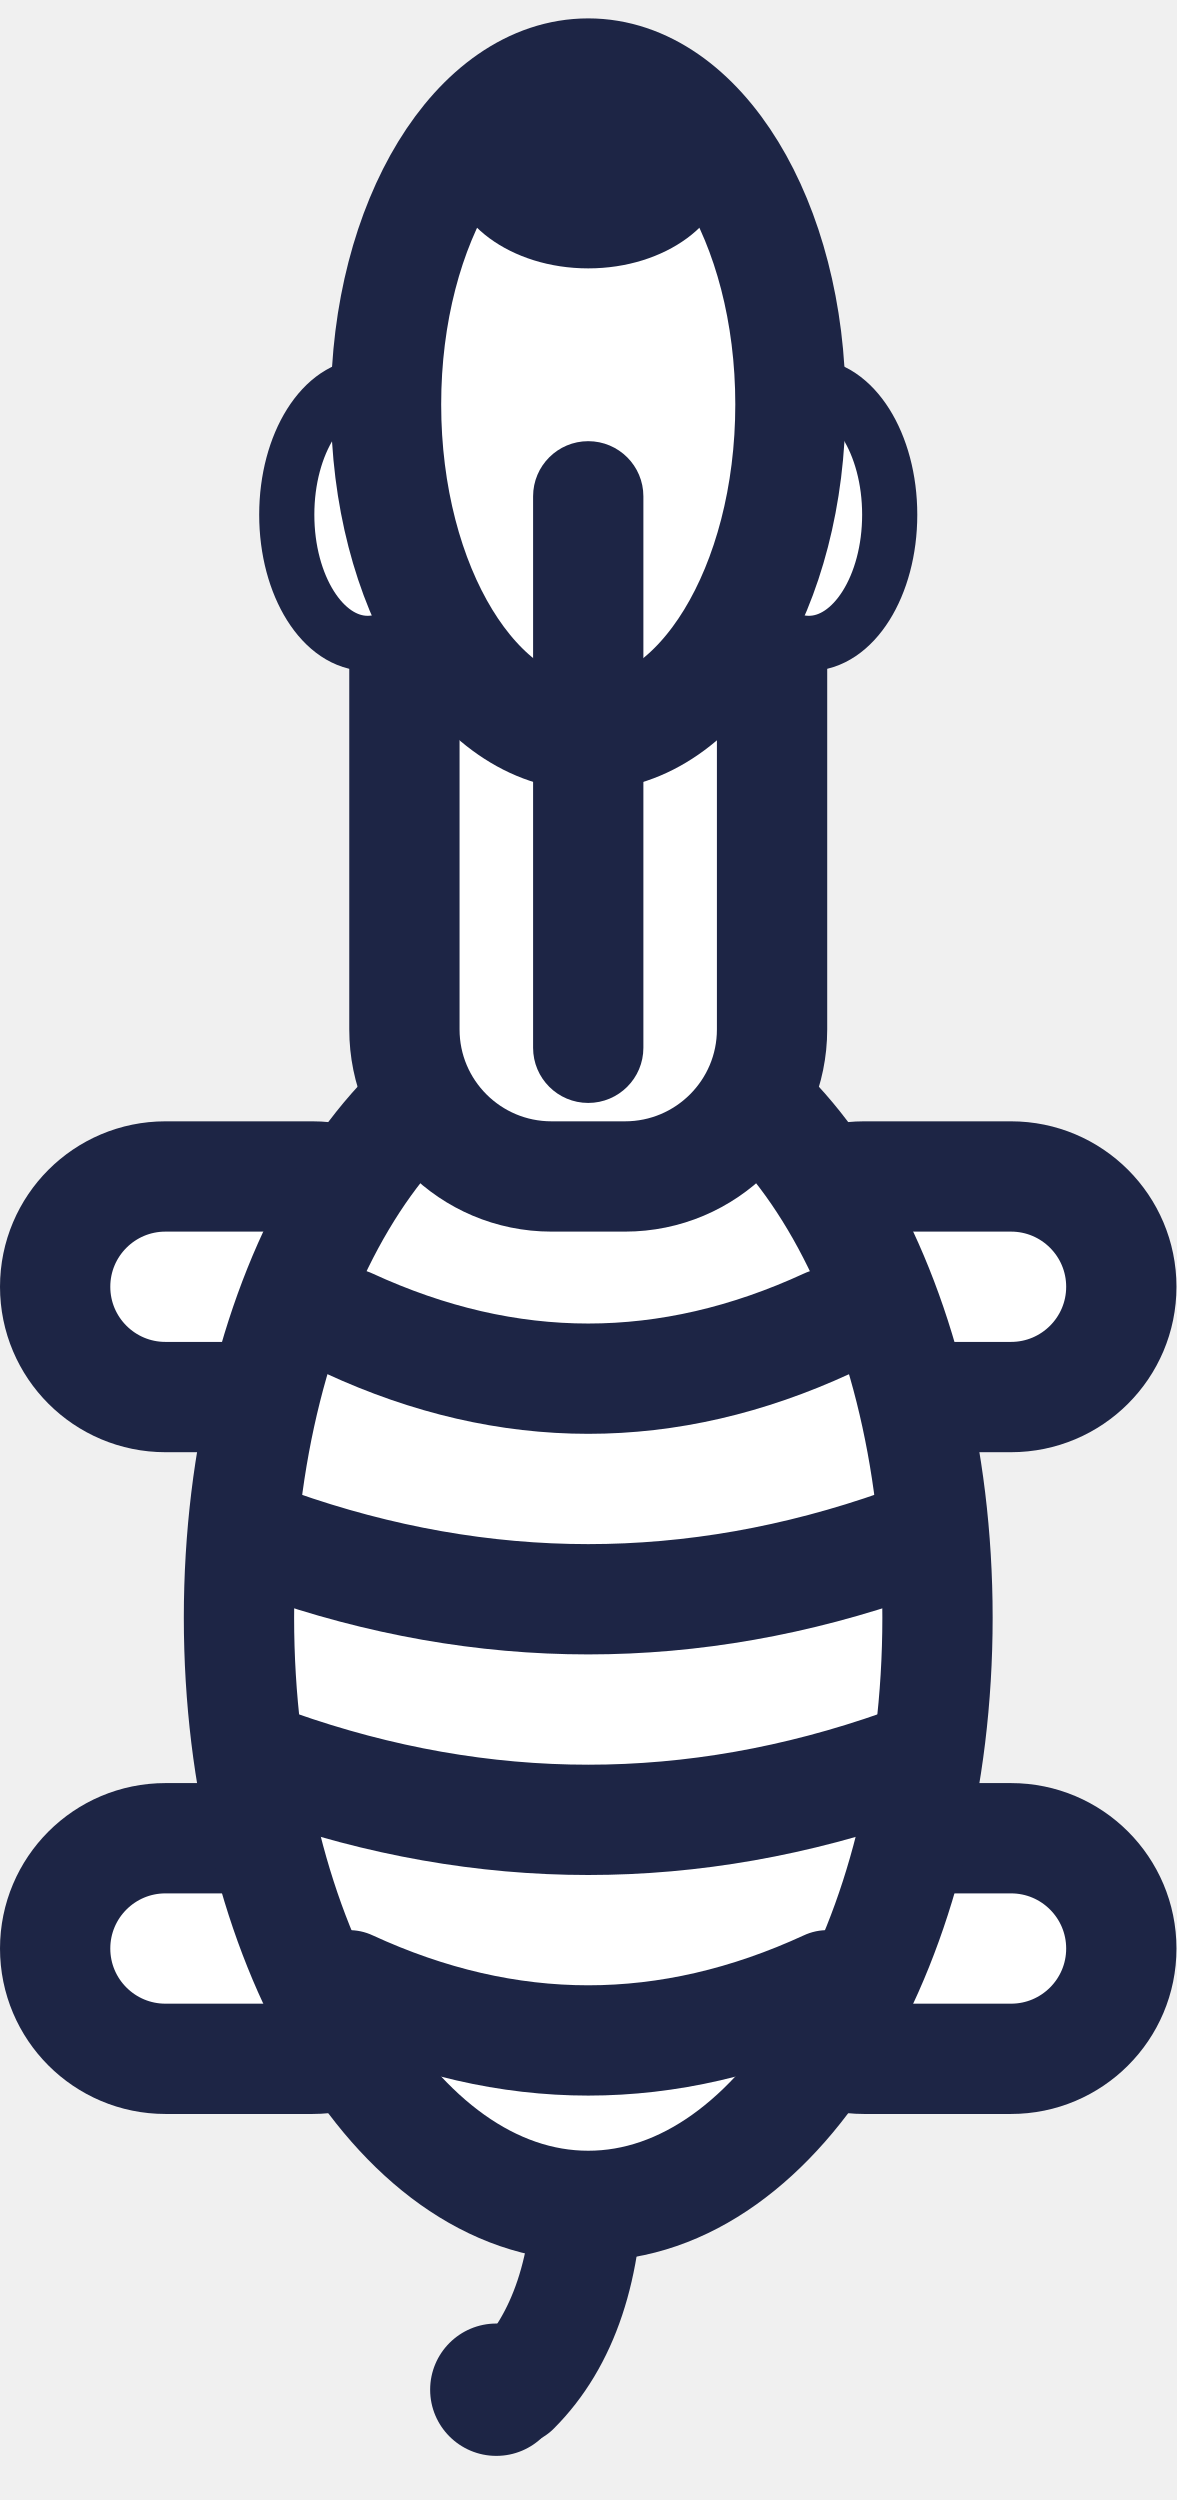
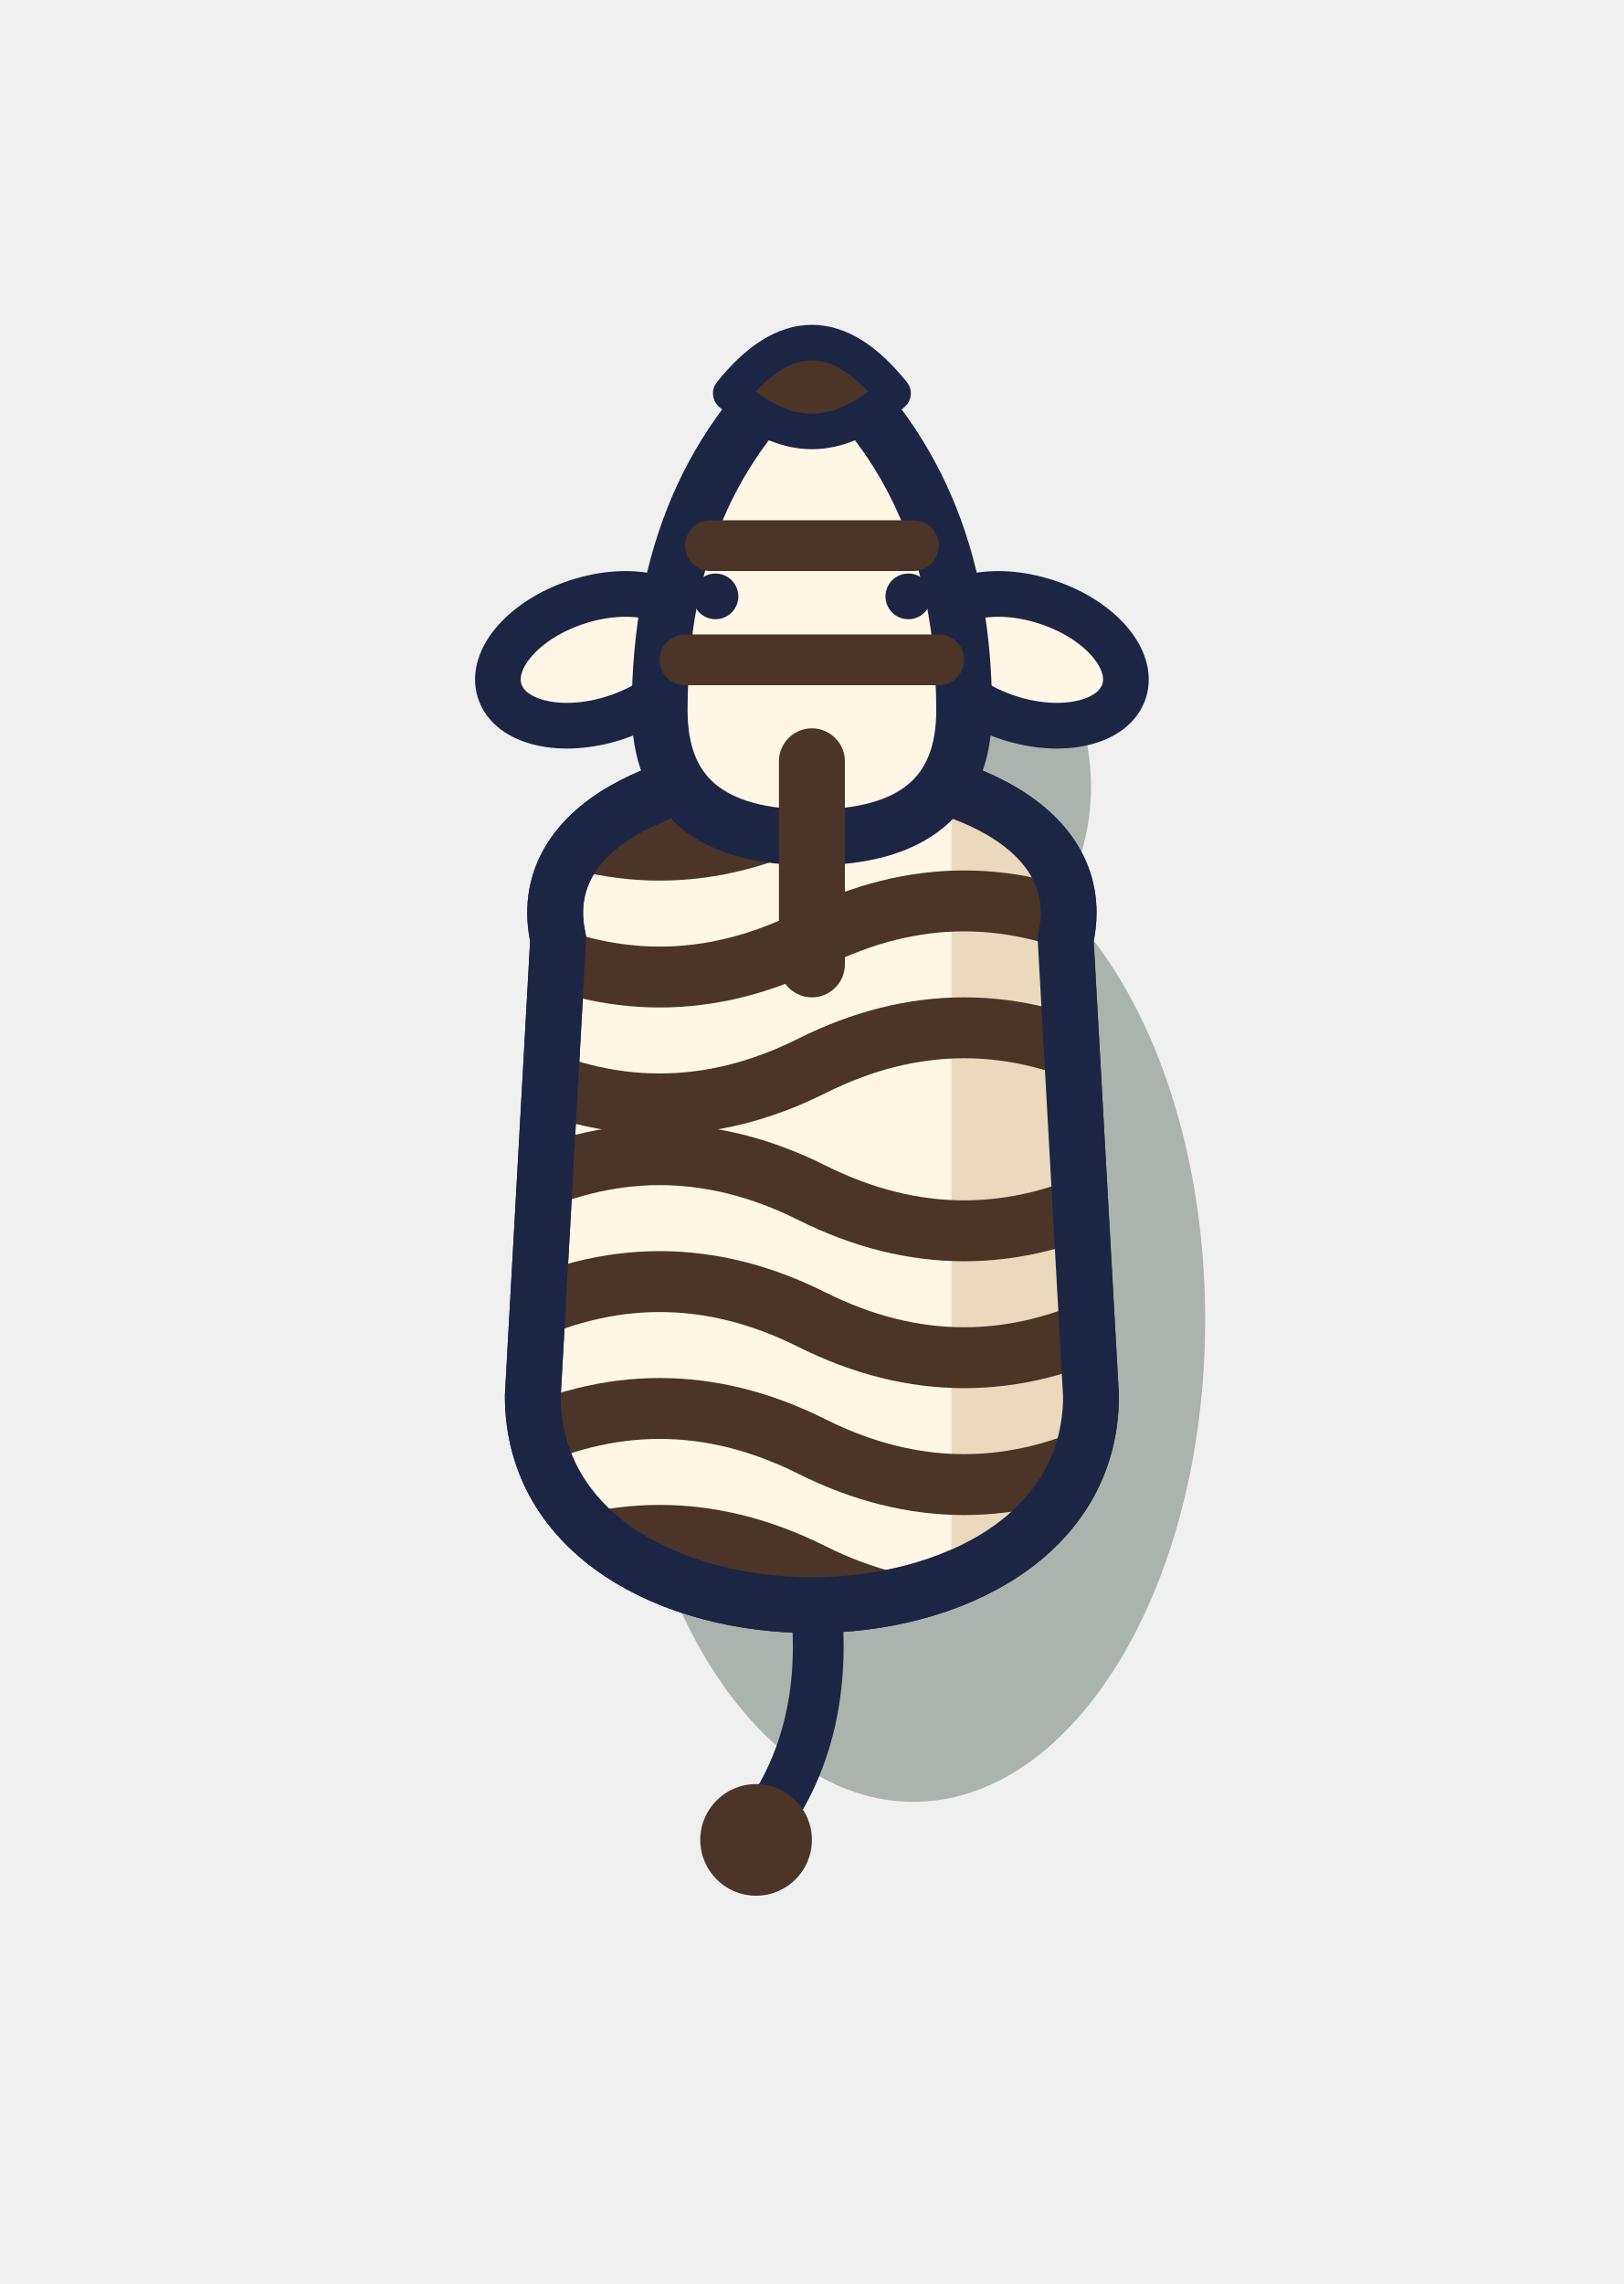
- <svg xmlns="http://www.w3.org/2000/svg" viewBox="0 0 32 68" width="32" height="68">
-   <path fill="none" stroke="#1d2545" stroke-width="3" stroke-linejoin="round" stroke-linecap="round" d="M16 59q0 4-2 6" />
-   <circle fill="#1d2545" cx="13.500" cy="65" r="1.800" />
-   <rect fill="#ffffff" stroke="#1d2545" stroke-width="3" stroke-linejoin="round" stroke-linecap="round" x="1.500" y="32" width="10" height="6" rx="3" />
-   <rect fill="#ffffff" stroke="#1d2545" stroke-width="3" stroke-linejoin="round" stroke-linecap="round" x="20.500" y="32" width="10" height="6" rx="3" />
-   <rect fill="#ffffff" stroke="#1d2545" stroke-width="3" stroke-linejoin="round" stroke-linecap="round" x="1.500" y="50" width="10" height="6" rx="3" />
-   <rect fill="#ffffff" stroke="#1d2545" stroke-width="3" stroke-linejoin="round" stroke-linecap="round" x="20.500" y="50" width="10" height="6" rx="3" />
-   <ellipse fill="#ffffff" stroke="#1d2545" stroke-width="3" stroke-linejoin="round" stroke-linecap="round" cx="16" cy="44" rx="9.500" ry="16" />
-   <path fill="none" stroke="#1d2545" stroke-width="3" stroke-linejoin="round" stroke-linecap="round" d="M9.500 36q6.500 3 13 0M7.500 42q8.500 3 17 0M7.500 48q8.500 3 17 0M9.500 54q6.500 3 13 0" />
-   <rect fill="#ffffff" stroke="#1d2545" stroke-width="3" stroke-linejoin="round" stroke-linecap="round" x="11" y="14" width="10" height="18" rx="4" />
-   <ellipse fill="#ffffff" stroke="#1d2545" stroke-width="1.5" stroke-linejoin="round" stroke-linecap="round" cx="10" cy="14" rx="2.200" ry="3.500" />
-   <ellipse fill="#ffffff" stroke="#1d2545" stroke-width="1.5" stroke-linejoin="round" stroke-linecap="round" cx="22" cy="14" rx="2.200" ry="3.500" />
-   <ellipse fill="#ffffff" stroke="#1d2545" stroke-width="3" stroke-linejoin="round" stroke-linecap="round" cx="16" cy="11" rx="5.500" ry="9" />
-   <rect fill="#1d2545" x="14.500" y="12" width="3" height="18" rx="1.500" />
-   <ellipse fill="#1d2545" cx="16" cy="4.500" rx="3.800" ry="2.800" />
+ <svg xmlns="http://www.w3.org/2000/svg" viewBox="-32 -45 64 90" stroke-linejoin="round" stroke-linecap="round" width="64" height="90">
+   <g fill="#12301f" opacity="0.32" transform="translate(4,5)">
+     <ellipse cx="0" cy="2" rx="11.500" ry="19" />
+     <ellipse cx="0" cy="-19" rx="7" ry="8" />
+   </g>
+   <path fill="none" stroke="#1d2545" stroke-width="2" d="M0 17q1 6 -2 10" />
+   <circle fill="#4a3528" cx="-2.200" cy="27.500" r="2.200" />
+   <clipPath id="fa-cp-zebra">
+     <path d="M-10 -8C-12 -17 12 -17 10 -8L11 10C11 21 -11 21 -11 10Z" />
+   </clipPath>
+   <path fill="#fff6e6" stroke="#1d2545" stroke-width="2.2" d="M-10 -8C-12 -17 12 -17 10 -8L11 10C11 21 -11 21 -11 10Z" />
+   <g clip-path="url(#fa-cp-zebra)">
+     <rect fill="#ead9bc" x="5.500" y="-16" width="7" height="38" />
+     <path fill="none" stroke="#4a3528" stroke-width="2.4" d="M-12 -13q6 3 12 0t12 0" />
+     <path fill="none" stroke="#4a3528" stroke-width="2.4" d="M-12 -8q6 3 12 0t12 0" />
+     <path fill="none" stroke="#4a3528" stroke-width="2.4" d="M-12 -3q6 3 12 0t12 0" />
+     <path fill="none" stroke="#4a3528" stroke-width="2.4" d="M-12 2q6 -3 12 0t12 0" />
+     <path fill="none" stroke="#4a3528" stroke-width="2.4" d="M-12 7q6 -3 12 0t12 0" />
+     <path fill="none" stroke="#4a3528" stroke-width="2.4" d="M-12 12q6 -3 12 0t12 0" />
+     <path fill="none" stroke="#4a3528" stroke-width="2.4" d="M-12 17q6 -3 12 0t12 0" />
+   </g>
+   <path fill="none" stroke="#1d2545" stroke-width="2.2" d="M-10 -8C-12 -17 12 -17 10 -8L11 10C11 21 -11 21 -11 10Z" />
+   <ellipse fill="#fff6e6" stroke="#1d2545" stroke-width="1.8" cx="-8.500" cy="-19" rx="4" ry="2.400" transform="rotate(-18 -8.500 -19)" />
+   <ellipse fill="#fff6e6" stroke="#1d2545" stroke-width="1.8" cx="8.500" cy="-19" rx="4" ry="2.400" transform="rotate(18 8.500 -19)" />
+   <path fill="#fff6e6" stroke="#1d2545" stroke-width="2.2" d="M-6 -17q0 -9 6 -14q6 5 6 14q0 5 -6 5t-6 -5z" />
+   <path fill="none" stroke="#4a3528" stroke-width="2" d="M-5 -19h10M-4 -23.500h8" />
+   <path fill="#4a3528" stroke="#1d2545" stroke-width="1.4" d="M-3.200 -29.500q3.200 -4 6.400 0q-3.200 3 -6.400 0z" />
+   <path fill="none" stroke="#4a3528" stroke-width="2.6" d="M0 -15v8" />
+   <circle fill="#1d2545" cx="-3.800" cy="-21.500" r="0.900" />
+   <circle fill="#1d2545" cx="3.800" cy="-21.500" r="0.900" />
</svg>
